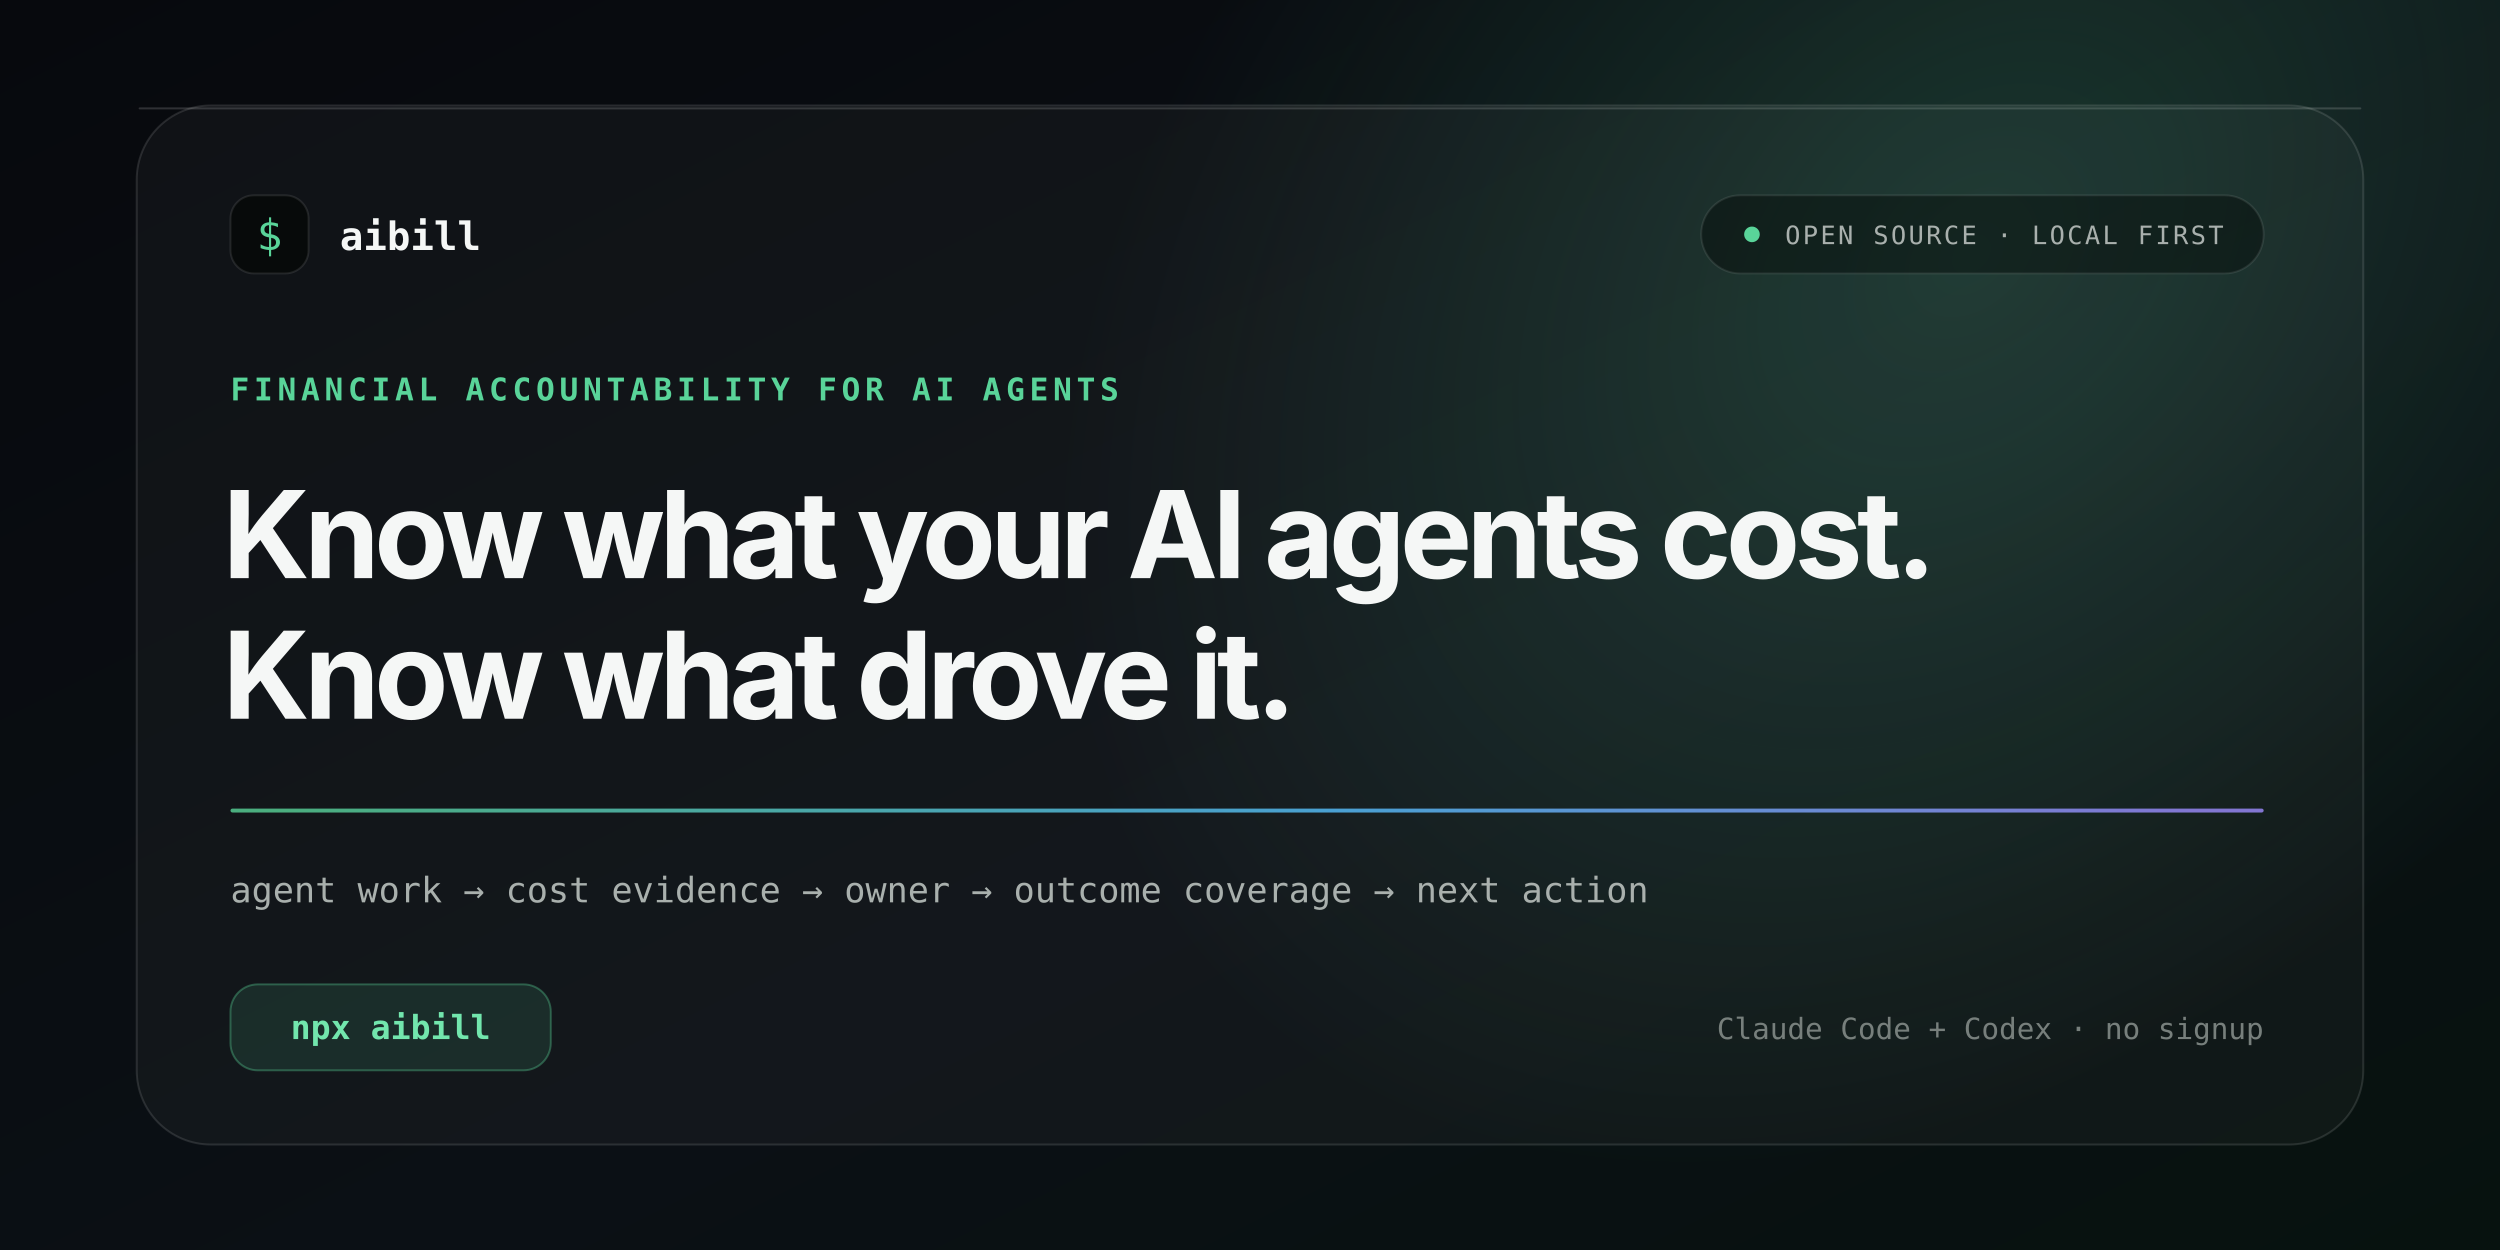
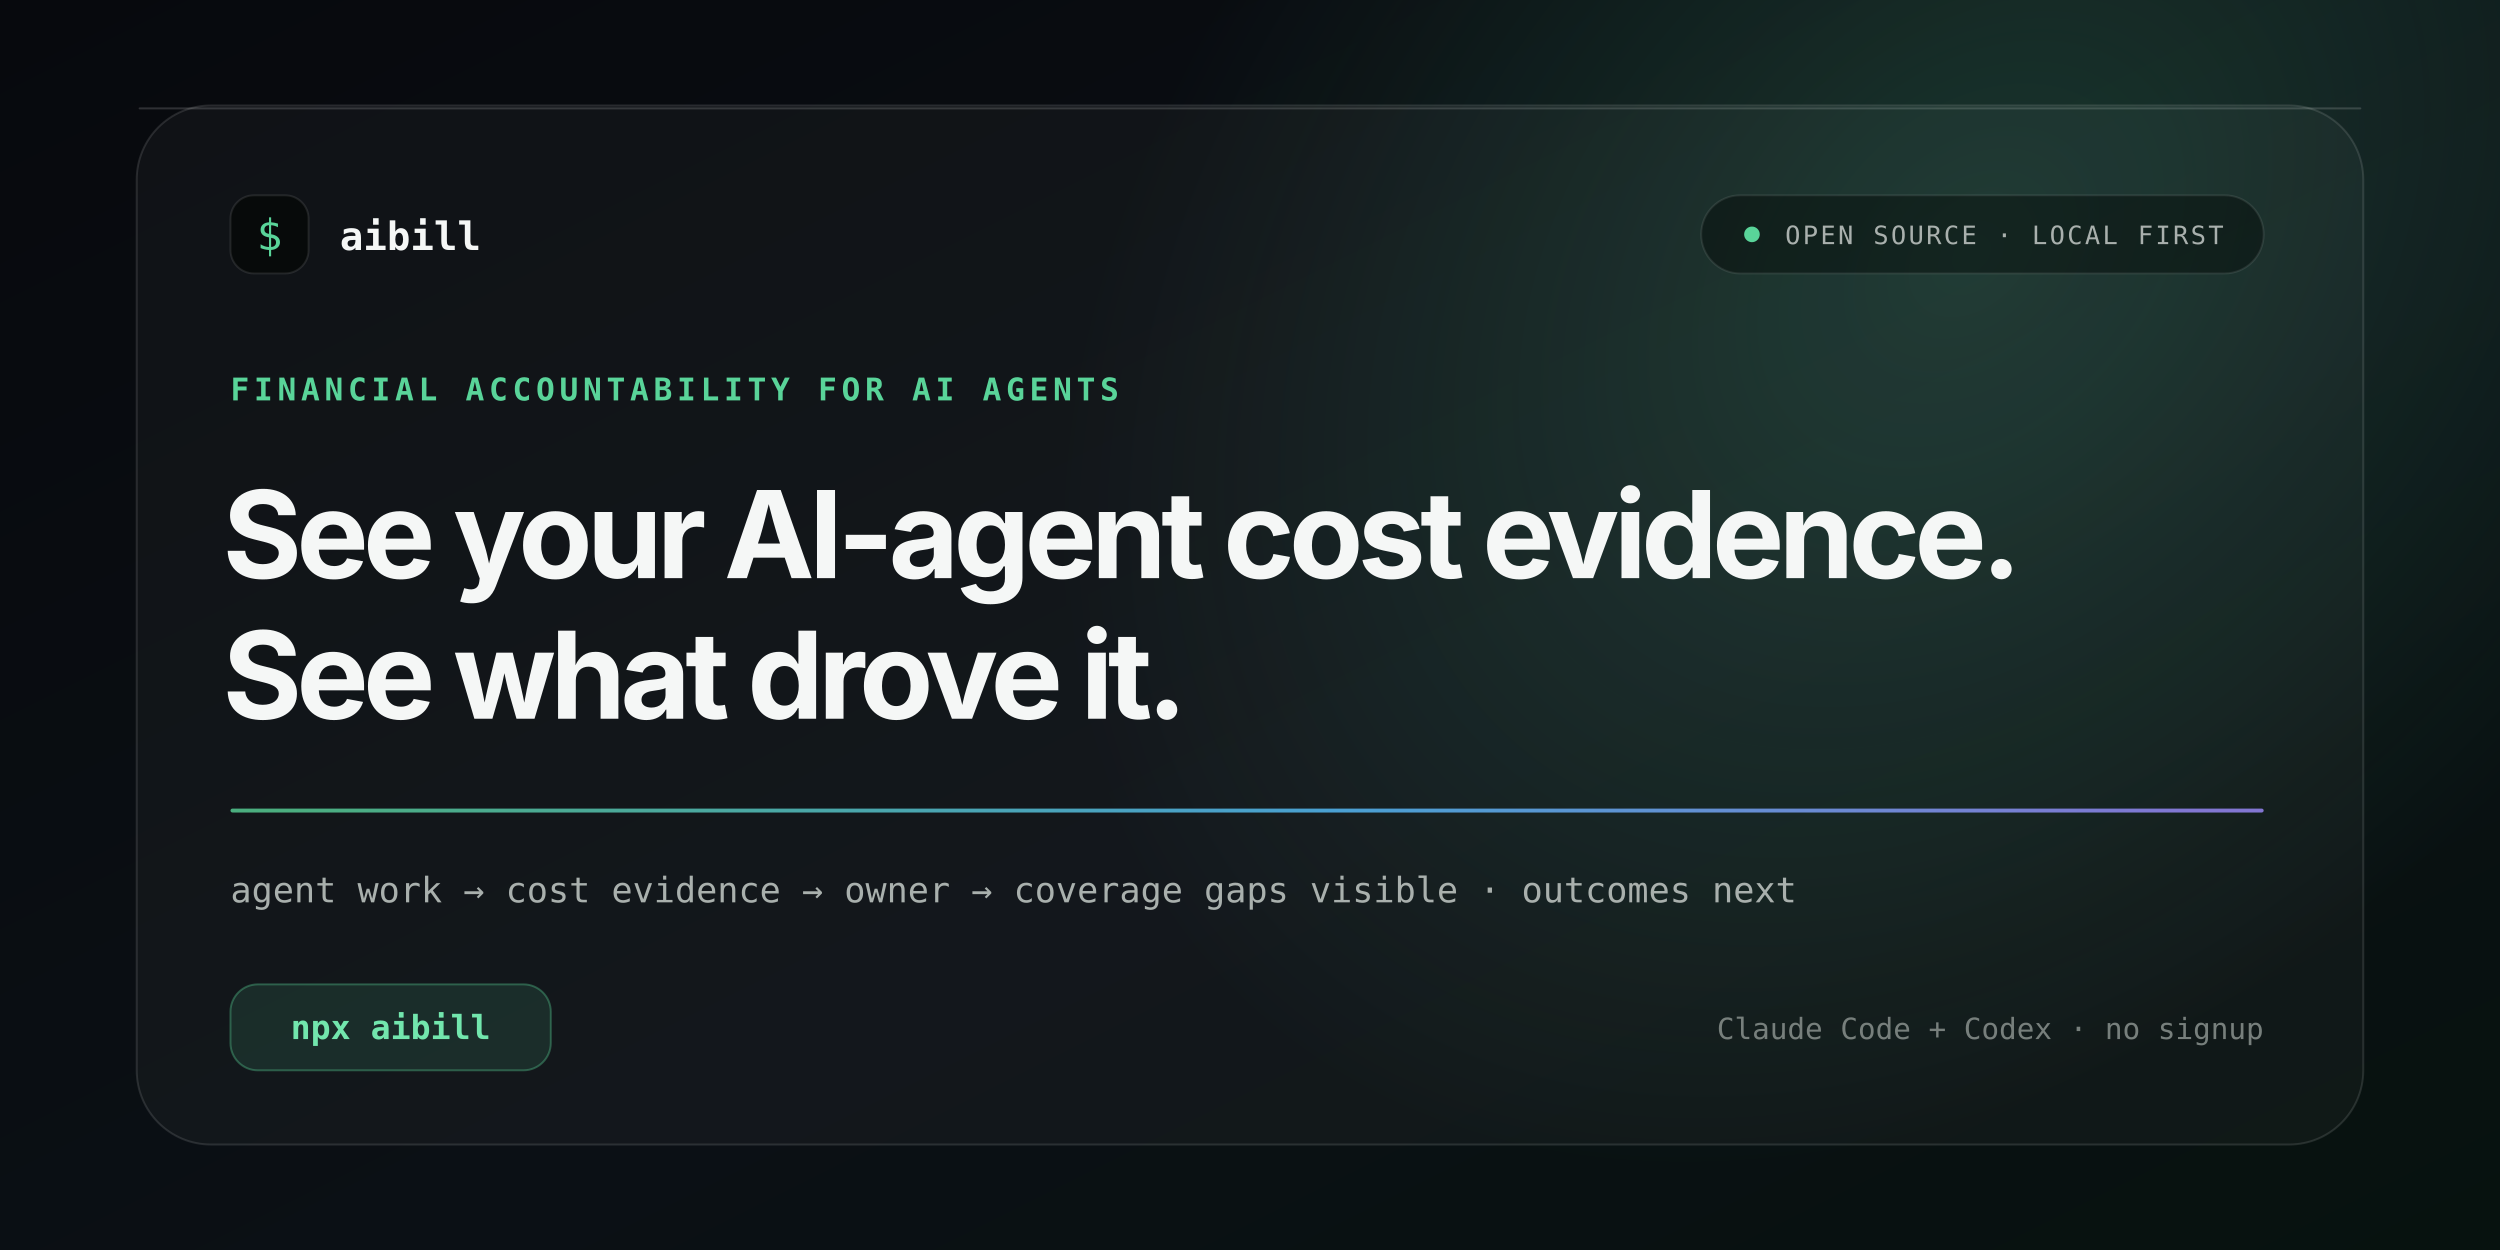
<svg xmlns="http://www.w3.org/2000/svg" width="1280" height="640" viewBox="0 0 1280 640">
  <defs>
    <linearGradient id="background" x1="0" y1="0" x2="1" y2="1">
      <stop offset="0%" stop-color="#07090d" />
      <stop offset="58%" stop-color="#0b1015" />
      <stop offset="100%" stop-color="#07120f" />
    </linearGradient>
    <radialGradient id="glow" cx="0" cy="0" r="1" gradientTransform="translate(1010 130) rotate(135) scale(540 390)" gradientUnits="userSpaceOnUse">
      <stop stop-color="#59d499" stop-opacity="0.2" />
      <stop offset="1" stop-color="#59d499" stop-opacity="0" />
    </radialGradient>
    <linearGradient id="line" x1="150" y1="0" x2="1120" y2="0" gradientUnits="userSpaceOnUse">
      <stop stop-color="#59d499" />
      <stop offset="0.55" stop-color="#57c1ff" />
      <stop offset="1" stop-color="#9d8cff" />
    </linearGradient>
  </defs>
  <rect width="1280" height="640" fill="url(#background)" />
  <rect width="1280" height="640" fill="url(#glow)" />
  <rect x="70" y="54" width="1140" height="532" rx="38" fill="#ffffff" fill-opacity="0.035" stroke="#ffffff" stroke-opacity="0.12" />
  <rect x="71" y="55" width="1138" height="1" rx="0.5" fill="#ffffff" fill-opacity="0.16" />
  <g font-family="-apple-system, BlinkMacSystemFont, 'Segoe UI', sans-serif">
    <rect x="118" y="100" width="40" height="40" rx="12" fill="#020504" fill-opacity="0.65" stroke="#ffffff" stroke-opacity="0.1" />
    <text x="138" y="128" text-anchor="middle" font-family="ui-monospace, SFMono-Regular, Menlo, monospace" font-size="22" fill="#59d499">$</text>
    <text x="174" y="128" font-family="ui-monospace, SFMono-Regular, Menlo, monospace" font-size="20" font-weight="650" fill="#f5f7f6">aibill</text>
    <rect x="871" y="100" width="288" height="40" rx="20" fill="#020504" fill-opacity="0.42" stroke="#ffffff" stroke-opacity="0.09" />
    <circle cx="897" cy="120" r="4" fill="#59d499" />
    <text x="914" y="125" font-family="ui-monospace, SFMono-Regular, Menlo, monospace" font-size="13" letter-spacing="1.2" fill="#a9b0ad">OPEN SOURCE · LOCAL FIRST</text>
    <text x="118" y="205" font-family="ui-monospace, SFMono-Regular, Menlo, monospace" font-size="16" font-weight="650" letter-spacing="2.4" fill="#59d499">FINANCIAL ACCOUNTABILITY FOR AI AGENTS</text>
-     <text x="114" y="296" font-size="62" font-weight="650" letter-spacing="-2.8" fill="#f5f7f6">Know what your AI agents cost.</text>
-     <text x="114" y="368" font-size="62" font-weight="650" letter-spacing="-2.8" fill="#f5f7f6">Know what drove it.</text>
+     <text x="114" y="296" font-size="62" font-weight="650" letter-spacing="-2.8" fill="#f5f7f6">See your AI-agent cost evidence.</text>
+     <text x="114" y="368" font-size="62" font-weight="650" letter-spacing="-2.8" fill="#f5f7f6">See what drove it.</text>
    <rect x="118" y="414" width="1041" height="2" rx="1" fill="url(#line)" fill-opacity="0.8" />
-     <text x="118" y="462" font-family="ui-monospace, SFMono-Regular, Menlo, monospace" font-size="18" fill="#a9b0ad">agent work → cost evidence → owner → outcome coverage → next action</text>
+     <text x="118" y="462" font-family="ui-monospace, SFMono-Regular, Menlo, monospace" font-size="18" fill="#a9b0ad">agent work → cost evidence → owner → coverage gaps visible · outcomes next</text>
    <rect x="118" y="504" width="164" height="44" rx="14" fill="#59d499" fill-opacity="0.12" stroke="#59d499" stroke-opacity="0.35" />
    <text x="200" y="532" text-anchor="middle" font-family="ui-monospace, SFMono-Regular, Menlo, monospace" font-size="17" font-weight="650" fill="#72e6ad">npx aibill</text>
    <text x="1159" y="532" text-anchor="end" font-family="ui-monospace, SFMono-Regular, Menlo, monospace" font-size="15" fill="#777f7c">Claude Code + Codex · no signup</text>
  </g>
</svg>
